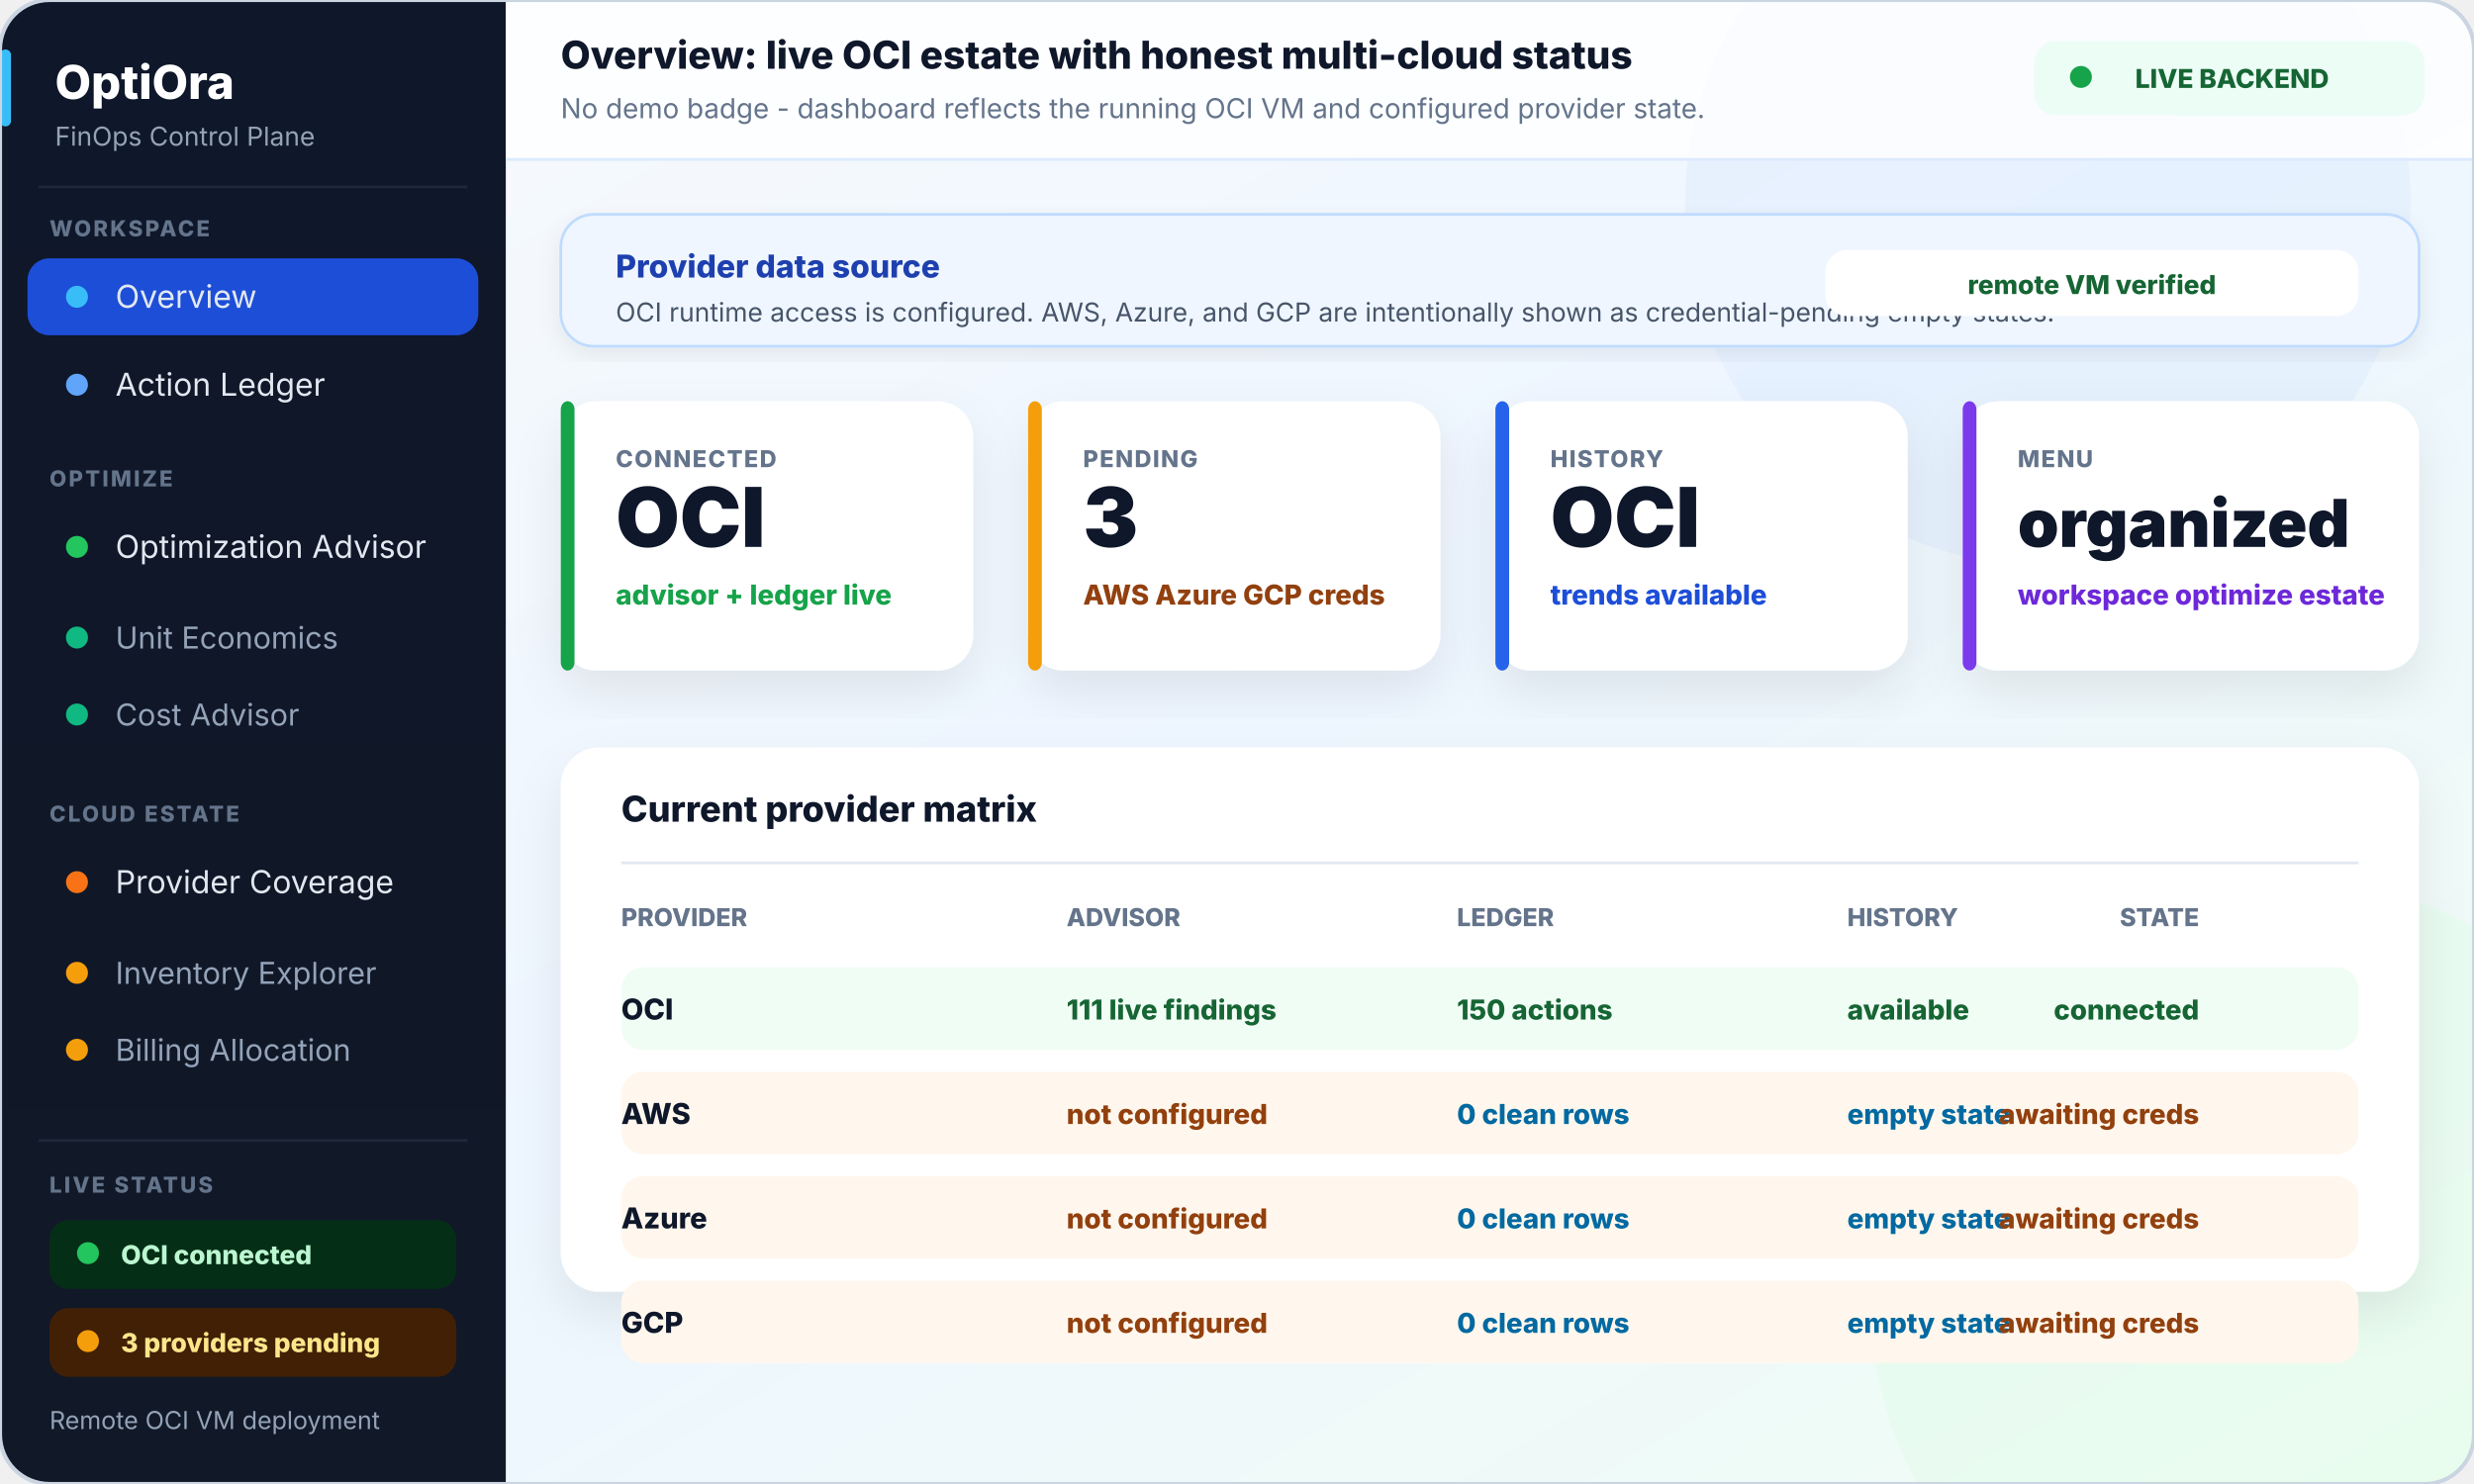
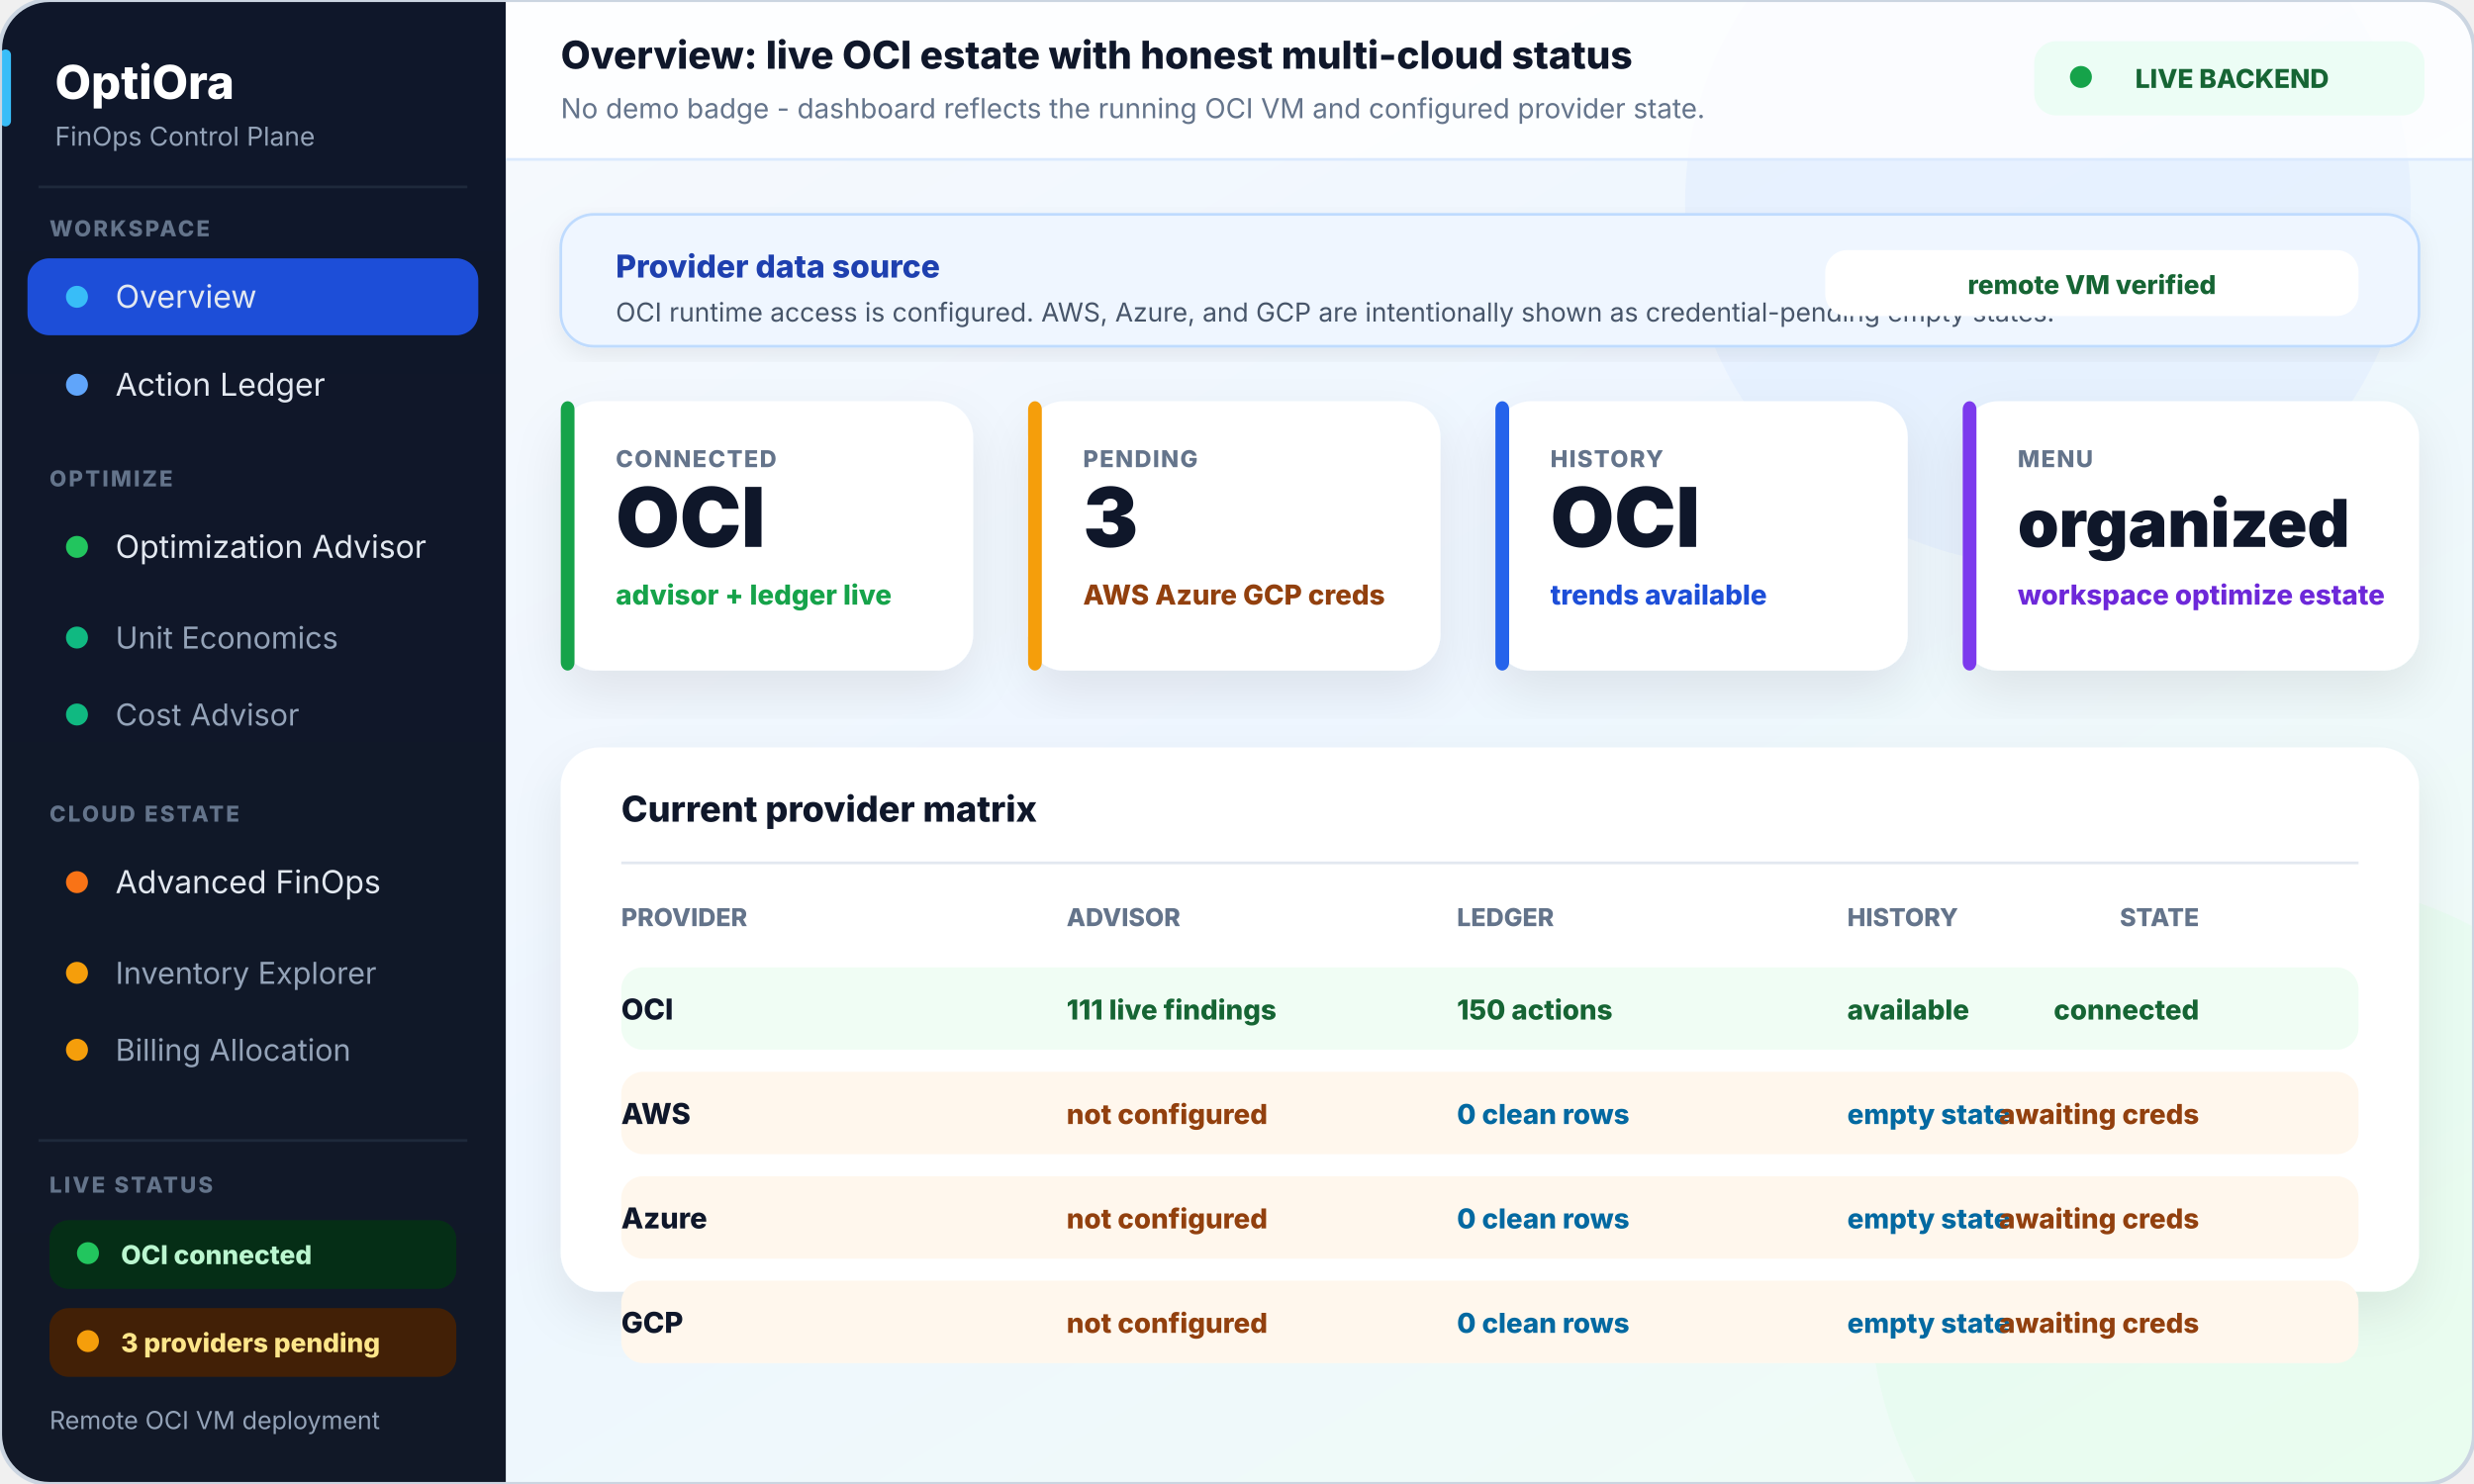
<svg xmlns="http://www.w3.org/2000/svg" viewBox="0 0 900 540" width="900" height="540" role="img" aria-labelledby="title desc">
  <defs>
    <clipPath id="frame">
      <rect width="900" height="540" rx="18" />
    </clipPath>
    <linearGradient id="pageBg" x1="0" y1="0" x2="1" y2="1">
      <stop offset="0%" stop-color="#f8fafc" />
      <stop offset="50%" stop-color="#eef6ff" />
      <stop offset="100%" stop-color="#f0fdf4" />
    </linearGradient>
    <linearGradient id="sidebarBg" x1="0" y1="0" x2="0" y2="1">
      <stop offset="0%" stop-color="#0f172a" />
      <stop offset="100%" stop-color="#111827" />
    </linearGradient>
    <linearGradient id="blueGrad" x1="0" y1="0" x2="1" y2="1">
      <stop offset="0%" stop-color="#2563eb" />
      <stop offset="100%" stop-color="#38bdf8" />
    </linearGradient>
    <linearGradient id="greenGrad" x1="0" y1="0" x2="1" y2="1">
      <stop offset="0%" stop-color="#059669" />
      <stop offset="100%" stop-color="#22c55e" />
    </linearGradient>
    <linearGradient id="amberGrad" x1="0" y1="0" x2="1" y2="1">
      <stop offset="0%" stop-color="#d97706" />
      <stop offset="100%" stop-color="#fbbf24" />
    </linearGradient>
    <linearGradient id="redGrad" x1="0" y1="0" x2="1" y2="1">
      <stop offset="0%" stop-color="#b91c1c" />
      <stop offset="100%" stop-color="#f97316" />
    </linearGradient>
    <filter id="shadow" x="-18%" y="-18%" width="136%" height="136%">
      <feDropShadow dx="0" dy="8" stdDeviation="9" flood-color="#0f172a" flood-opacity=".08" />
    </filter>
    <filter id="smallShadow" x="-12%" y="-12%" width="124%" height="124%">
      <feDropShadow dx="0" dy="3" stdDeviation="4" flood-color="#0f172a" flood-opacity=".07" />
    </filter>
  </defs>
  <style>
  text { font-family: system-ui,-apple-system,BlinkMacSystemFont,"Segoe UI",sans-serif; }
  .mono { font-family: ui-monospace,"SFMono-Regular",Menlo,Monaco,Consolas,monospace; }
  .screen2,.screen3,.screen4,.nav2,.nav3,.nav4 { opacity:0; }
  .screen1,.nav1 { animation: show1 24s linear infinite; }
  .screen2,.nav2 { animation: show2 24s linear infinite; }
  .screen3,.nav3 { animation: show3 24s linear infinite; }
  .screen4,.nav4 { animation: show4 24s linear infinite; }
  .pulse { animation: pulse 2.2s ease-in-out infinite; }
  .flow1 { animation: flow 2.8s ease-in-out infinite; }
  .flow2 { animation: flow 2.8s ease-in-out .8s infinite; }
  .flow3 { animation: flow 2.8s ease-in-out 1.6s infinite; }
  .barGrow { transform-origin:left center; animation: barGrow 3s ease-in-out infinite; }
  @keyframes show1 { 0%,22%{opacity:1} 25%,100%{opacity:0} }
  @keyframes show2 { 0%,25%{opacity:0} 28%,47%{opacity:1} 50%,100%{opacity:0} }
  @keyframes show3 { 0%,50%{opacity:0} 53%,72%{opacity:1} 75%,100%{opacity:0} }
  @keyframes show4 { 0%,75%{opacity:0} 78%,97%{opacity:1} 100%{opacity:0} }
  @keyframes pulse { 0%,100%{opacity:1} 50%{opacity:.35} }
  @keyframes flow { 0%{transform:translateX(0);opacity:.15} 45%{opacity:1} 100%{transform:translateX(64px);opacity:.15} }
  @keyframes barGrow { 0%,100%{transform:scaleX(.82)} 50%{transform:scaleX(1)} }
  @media (prefers-reduced-motion: reduce) {
    .screen1,.nav1 { opacity:1; animation:none; }
    .screen2,.screen3,.screen4,.nav2,.nav3,.nav4 { opacity:0; animation:none; }
    .pulse,.flow1,.flow2,.flow3,.barGrow { animation:none; }
  }
</style>
  <g clip-path="url(#frame)">
    <rect width="900" height="540" fill="url(#pageBg)" />
    <circle cx="745" cy="74" r="132" fill="#dbeafe" fill-opacity=".42" />
    <circle cx="830" cy="470" r="150" fill="#dcfce7" fill-opacity=".34" />
    <rect width="184" height="540" fill="url(#sidebarBg)" />
    <rect x="0" y="18" width="4" height="28" rx="2" fill="#38bdf8" />
    <text x="20" y="36" fill="#fff" font-size="17" font-weight="800">OptiOra</text>
    <text x="20" y="53" fill="#94a3b8" font-size="9.5">FinOps Control Plane</text>
    <line x1="14" y1="68" x2="170" y2="68" stroke="#1e293b" />
    <text x="18" y="86" fill="#64748b" font-size="8" font-weight="800" letter-spacing=".8">WORKSPACE</text>
    <rect class="nav1" x="10" y="94" width="164" height="28" rx="8" fill="#1d4ed8" />
    <circle cx="28" cy="108" r="4" fill="#38bdf8" />
    <text x="42" y="112" fill="#e2e8f0" font-size="11.5">Overview</text>
    <rect class="nav3" x="10" y="126" width="164" height="28" rx="8" fill="#1d4ed8" />
    <circle cx="28" cy="140" r="4" fill="#60a5fa" />
    <text x="42" y="144" fill="#e2e8f0" font-size="11.5">Action Ledger</text>
    <text x="18" y="177" fill="#64748b" font-size="8" font-weight="800" letter-spacing=".8">OPTIMIZE</text>
    <rect class="nav2" x="10" y="185" width="164" height="28" rx="8" fill="#059669" />
    <circle cx="28" cy="199" r="4" fill="#22c55e" />
    <text x="42" y="203" fill="#e2e8f0" font-size="11.5">Optimization Advisor</text>
    <circle cx="28" cy="232" r="4" fill="#10b981" />
    <text x="42" y="236" fill="#94a3b8" font-size="11">Unit Economics</text>
    <circle cx="28" cy="260" r="4" fill="#10b981" />
    <text x="42" y="264" fill="#94a3b8" font-size="11">Cost Advisor</text>
    <text x="18" y="299" fill="#64748b" font-size="8" font-weight="800" letter-spacing=".8">CLOUD ESTATE</text>
    <rect class="nav4" x="10" y="307" width="164" height="28" rx="8" fill="#b45309" />
    <circle cx="28" cy="321" r="4" fill="#f97316" />
-     <text x="42" y="325" fill="#e2e8f0" font-size="11.5">Provider Coverage</text>
+     <text x="42" y="325" fill="#e2e8f0" font-size="11.5">Advanced FinOps</text>
    <circle cx="28" cy="354" r="4" fill="#f59e0b" />
    <text x="42" y="358" fill="#94a3b8" font-size="11">Inventory Explorer</text>
    <circle cx="28" cy="382" r="4" fill="#f59e0b" />
    <text x="42" y="386" fill="#94a3b8" font-size="11">Billing Allocation</text>
    <line x1="14" y1="415" x2="170" y2="415" stroke="#1e293b" />
    <text x="18" y="434" fill="#64748b" font-size="8" font-weight="800" letter-spacing=".8">LIVE STATUS</text>
    <rect x="18" y="444" width="148" height="25" rx="7" fill="#052e16" />
    <circle cx="32" cy="456" r="4" fill="#22c55e" class="pulse" />
    <text x="44" y="460" fill="#bbf7d0" font-size="9.5" font-weight="800">OCI connected</text>
    <rect x="18" y="476" width="148" height="25" rx="7" fill="#422006" />
    <circle cx="32" cy="488" r="4" fill="#f59e0b" />
    <text x="44" y="492" fill="#fde68a" font-size="9.5" font-weight="800">3 providers pending</text>
    <text x="18" y="520" fill="#94a3b8" font-size="9">Remote OCI VM deployment</text>
    <rect x="184" y="0" width="716" height="58" fill="#ffffff" fill-opacity=".82" />
    <line x1="184" y1="58" x2="900" y2="58" stroke="#dbeafe" />
    <text class="screen1" x="204" y="25" fill="#0f172a" font-size="14" font-weight="800">Overview: live OCI estate with honest multi-cloud status</text>
    <text class="screen2" x="204" y="25" fill="#0f172a" font-size="14" font-weight="800">Optimization Advisor: provider findings loaded by default</text>
    <text class="screen3" x="204" y="25" fill="#0f172a" font-size="14" font-weight="800">Action Ledger: lifecycle, variance, owner follow-through</text>
-     <text class="screen4" x="204" y="25" fill="#0f172a" font-size="14" font-weight="800">Historical data: OCI trends live, other providers gated by credentials</text>
+     <text class="screen4" x="204" y="25" fill="#0f172a" font-size="14" font-weight="800">Advanced FinOps: decision-grade ranking plus authenticated advisor context</text>
    <text class="screen1" x="204" y="43" fill="#64748b" font-size="10">No demo badge - dashboard reflects the running OCI VM and configured provider state.</text>
    <text class="screen2" x="204" y="43" fill="#64748b" font-size="10">111 advisor findings, $13.2K/mo advisor savings, 285 unattached volumes.</text>
    <text class="screen3" x="204" y="43" fill="#64748b" font-size="10">150 ledger actions, $284.4K/mo planned savings, realized savings tracked separately.</text>
-     <text class="screen4" x="204" y="43" fill="#64748b" font-size="10">AWS, Azure, and GCP remain clean empty states until credentials are configured.</text>
+     <text class="screen4" x="204" y="43" fill="#64748b" font-size="10">Advisor Conversation now carries the browser session into backend telemetry calls.</text>
    <rect x="740" y="15" width="142" height="27" rx="8" fill="#ecfdf5" />
    <circle cx="757" cy="28" r="4" fill="#16a34a" class="pulse" />
    <text x="812" y="32" fill="#166534" font-size="9.5" font-weight="800" text-anchor="middle">LIVE BACKEND</text>
    <g class="screen1">
      <rect x="204" y="78" width="676" height="48" rx="12" fill="#eff6ff" stroke="#bfdbfe" filter="url(#smallShadow)" />
      <text x="224" y="101" fill="#1e40af" font-size="11.5" font-weight="800">Provider data source</text>
      <text x="224" y="117" fill="#475569" font-size="9.5">OCI runtime access is configured. AWS, Azure, and GCP are intentionally shown as credential-pending empty states.</text>
      <rect x="664" y="91" width="194" height="24" rx="8" fill="#ffffff" />
      <text x="761" y="107" fill="#166534" font-size="9.5" font-weight="800" text-anchor="middle">remote VM verified</text>
      <rect x="204" y="146" width="150" height="98" rx="13" fill="#ffffff" filter="url(#shadow)" />
      <rect x="204" y="146" width="5" height="98" rx="3" fill="#16a34a" />
      <text x="224" y="170" fill="#64748b" font-size="8.5" font-weight="800" letter-spacing=".5">CONNECTED</text>
      <text x="224" y="199" fill="#0f172a" font-size="30" font-weight="900">OCI</text>
      <text x="224" y="220" fill="#16a34a" font-size="10" font-weight="800">advisor + ledger live</text>
      <rect x="374" y="146" width="150" height="98" rx="13" fill="#ffffff" filter="url(#shadow)" />
      <rect x="374" y="146" width="5" height="98" rx="3" fill="#f59e0b" />
      <text x="394" y="170" fill="#64748b" font-size="8.5" font-weight="800" letter-spacing=".5">PENDING</text>
      <text x="394" y="199" fill="#0f172a" font-size="30" font-weight="900">3</text>
      <text x="394" y="220" fill="#92400e" font-size="10" font-weight="800">AWS Azure GCP creds</text>
      <rect x="544" y="146" width="150" height="98" rx="13" fill="#ffffff" filter="url(#shadow)" />
      <rect x="544" y="146" width="5" height="98" rx="3" fill="#2563eb" />
      <text x="564" y="170" fill="#64748b" font-size="8.5" font-weight="800" letter-spacing=".5">HISTORY</text>
      <text x="564" y="199" fill="#0f172a" font-size="30" font-weight="900">OCI</text>
      <text x="564" y="220" fill="#1d4ed8" font-size="10" font-weight="800">trends available</text>
      <rect x="714" y="146" width="166" height="98" rx="13" fill="#ffffff" filter="url(#shadow)" />
      <rect x="714" y="146" width="5" height="98" rx="3" fill="#7c3aed" />
      <text x="734" y="170" fill="#64748b" font-size="8.5" font-weight="800" letter-spacing=".5">MENU</text>
      <text x="734" y="199" fill="#0f172a" font-size="24" font-weight="900">organized</text>
      <text x="734" y="220" fill="#6d28d9" font-size="10" font-weight="800">workspace optimize estate</text>
      <rect x="204" y="272" width="676" height="198" rx="14" fill="#ffffff" filter="url(#shadow)" />
      <text x="226" y="299" fill="#0f172a" font-size="13" font-weight="800">Current provider matrix</text>
      <line x1="226" y1="314" x2="858" y2="314" stroke="#e2e8f0" />
      <text x="226" y="337" fill="#64748b" font-size="9" font-weight="800">PROVIDER</text>
      <text x="388" y="337" fill="#64748b" font-size="9" font-weight="800">ADVISOR</text>
      <text x="530" y="337" fill="#64748b" font-size="9" font-weight="800">LEDGER</text>
      <text x="672" y="337" fill="#64748b" font-size="9" font-weight="800">HISTORY</text>
      <text x="800" y="337" fill="#64748b" font-size="9" font-weight="800" text-anchor="end">STATE</text>
      <g>
        <rect x="226" y="352" width="632" height="30" rx="8" fill="#f0fdf4" />
        <text x="226" y="371" fill="#0f172a" font-size="10.5" font-weight="800">OCI</text>
        <text x="388" y="371" fill="#166534" font-size="10" font-weight="800">111 live findings</text>
        <text x="530" y="371" fill="#166534" font-size="10" font-weight="800">150 actions</text>
        <text x="672" y="371" fill="#166534" font-size="10" font-weight="800">available</text>
        <text x="800" y="371" fill="#166534" font-size="10" font-weight="800" text-anchor="end">connected</text>
      </g>
      <g fill="#fff7ed">
        <rect x="226" y="390" width="632" height="30" rx="8" />
        <rect x="226" y="428" width="632" height="30" rx="8" />
        <rect x="226" y="466" width="632" height="30" rx="8" />
      </g>
      <text x="226" y="409" fill="#0f172a" font-size="10.5" font-weight="800">AWS</text>
      <text x="226" y="447" fill="#0f172a" font-size="10.5" font-weight="800">Azure</text>
      <text x="226" y="485" fill="#0f172a" font-size="10.5" font-weight="800">GCP</text>
      <text x="388" y="409" fill="#92400e" font-size="10" font-weight="800">not configured</text>
      <text x="388" y="447" fill="#92400e" font-size="10" font-weight="800">not configured</text>
      <text x="388" y="485" fill="#92400e" font-size="10" font-weight="800">not configured</text>
      <text x="530" y="409" fill="#0369a1" font-size="10" font-weight="800">0 clean rows</text>
      <text x="530" y="447" fill="#0369a1" font-size="10" font-weight="800">0 clean rows</text>
      <text x="530" y="485" fill="#0369a1" font-size="10" font-weight="800">0 clean rows</text>
      <text x="672" y="409" fill="#0369a1" font-size="10" font-weight="800">empty state</text>
      <text x="672" y="447" fill="#0369a1" font-size="10" font-weight="800">empty state</text>
      <text x="672" y="485" fill="#0369a1" font-size="10" font-weight="800">empty state</text>
      <text x="800" y="409" fill="#92400e" font-size="10" font-weight="800" text-anchor="end">awaiting creds</text>
      <text x="800" y="447" fill="#92400e" font-size="10" font-weight="800" text-anchor="end">awaiting creds</text>
      <text x="800" y="485" fill="#92400e" font-size="10" font-weight="800" text-anchor="end">awaiting creds</text>
    </g>
    <g class="screen2">
      <rect x="204" y="78" width="676" height="42" rx="12" fill="#ecfdf5" stroke="#a7f3d0" filter="url(#smallShadow)" />
      <circle cx="224" cy="99" r="5" fill="#16a34a" class="pulse" />
      <text x="240" y="103" fill="#166534" font-size="11" font-weight="800">Provider Advisor loaded by default from live provider scan</text>
      <text x="586" y="103" fill="#047857" font-size="9.5" font-weight="700">/dashboard/rightsizing?provider=oci</text>
      <rect x="204" y="142" width="156" height="104" rx="13" fill="#ffffff" filter="url(#shadow)" />
      <rect x="222" y="160" width="38" height="38" rx="10" fill="#dbeafe" />
      <text x="241" y="185" fill="#1d4ed8" font-size="22" font-weight="900" text-anchor="middle">111</text>
      <text x="222" y="217" fill="#0f172a" font-size="12" font-weight="800">Advisor findings</text>
      <text x="222" y="233" fill="#64748b" font-size="9.5">854 resources represented</text>
      <rect x="378" y="142" width="156" height="104" rx="13" fill="#ffffff" filter="url(#shadow)" />
      <rect x="396" y="160" width="38" height="38" rx="10" fill="#dcfce7" />
      <text x="415" y="185" fill="#166534" font-size="16" font-weight="900" text-anchor="middle">$</text>
      <text x="396" y="217" fill="#0f172a" font-size="20" font-weight="900">$13.2K</text>
      <text x="396" y="233" fill="#64748b" font-size="9.5">advisor savings per month</text>
      <rect x="552" y="142" width="156" height="104" rx="13" fill="#ffffff" filter="url(#shadow)" />
      <rect x="570" y="160" width="38" height="38" rx="10" fill="#fee2e2" />
      <text x="589" y="185" fill="#dc2626" font-size="21" font-weight="900" text-anchor="middle">57</text>
      <text x="570" y="217" fill="#0f172a" font-size="12" font-weight="800">Storage cleanup</text>
      <text x="570" y="233" fill="#64748b" font-size="9.5">$5.8K/mo opportunity</text>
      <rect x="724" y="142" width="156" height="104" rx="13" fill="#ffffff" filter="url(#shadow)" />
      <rect x="742" y="160" width="38" height="38" rx="10" fill="#fef3c7" />
      <text x="761" y="185" fill="#b45309" font-size="21" font-weight="900" text-anchor="middle">285</text>
      <text x="742" y="217" fill="#0f172a" font-size="12" font-weight="800">Unattached volumes</text>
      <text x="742" y="233" fill="#64748b" font-size="9.5">block, boot, disk cleanup</text>
      <rect x="204" y="274" width="676" height="220" rx="14" fill="#ffffff" filter="url(#shadow)" />
      <text x="226" y="302" fill="#0f172a" font-size="13" font-weight="800">Provider-native findings table</text>
      <text x="226" y="318" fill="#64748b" font-size="9.5">Live OCI rows replace the old empty panel.</text>
      <line x1="226" y1="334" x2="858" y2="334" stroke="#e2e8f0" />
      <text x="226" y="356" fill="#64748b" font-size="8.8" font-weight="800">RECOMMENDATION</text>
      <text x="548" y="356" fill="#64748b" font-size="8.8" font-weight="800">CATEGORY</text>
      <text x="662" y="356" fill="#64748b" font-size="8.8" font-weight="800">SAVINGS</text>
      <text x="790" y="356" fill="#64748b" font-size="8.8" font-weight="800">STATUS</text>
      <rect x="226" y="370" width="632" height="36" rx="9" fill="#f8fafc" />
      <text x="240" y="391" fill="#0f172a" font-size="10.5" font-weight="800">Right-size flexible shapes using observed utilization</text>
      <text x="240" y="402" fill="#64748b" font-size="8.2">live provider recommendations</text>
      <rect x="548" y="379" width="70" height="18" rx="6" fill="#dbeafe" />
      <text x="583" y="392" fill="#1d4ed8" font-size="8.5" font-weight="800" text-anchor="middle">Compute</text>
      <text x="662" y="392" fill="#166534" font-size="10.5" font-weight="900">$7,270</text>
      <rect x="790" y="379" width="54" height="18" rx="6" fill="#dcfce7" />
      <text x="817" y="392" fill="#166534" font-size="8.5" font-weight="800" text-anchor="middle">Active</text>
      <rect x="226" y="416" width="632" height="36" rx="9" fill="#f8fafc" />
      <text x="240" y="437" fill="#0f172a" font-size="10.5" font-weight="800">Delete unattached storage resources</text>
      <text x="240" y="448" fill="#64748b" font-size="8.2">live provider recommendations</text>
      <rect x="548" y="425" width="70" height="18" rx="6" fill="#fee2e2" />
      <text x="583" y="438" fill="#b91c1c" font-size="8.5" font-weight="800" text-anchor="middle">Storage</text>
      <text x="662" y="438" fill="#166534" font-size="10.5" font-weight="900">$2,644</text>
      <rect x="790" y="425" width="54" height="18" rx="6" fill="#dcfce7" />
      <text x="817" y="438" fill="#166534" font-size="8.5" font-weight="800" text-anchor="middle">Active</text>
      <rect x="226" y="462" width="632" height="20" rx="7" fill="#eff6ff" />
      <text x="542" y="476" fill="#1d4ed8" font-size="9" font-weight="800" text-anchor="middle">AWS, Azure, and GCP populate here after credentials are configured</text>
    </g>
    <g class="screen3">
      <rect x="204" y="78" width="676" height="42" rx="12" fill="#eff6ff" stroke="#bfdbfe" filter="url(#smallShadow)" />
      <text x="224" y="103" fill="#1e40af" font-size="11" font-weight="800">Action Ledger is now lifecycle-first: planned, realized, variance, owner, and evidence.</text>
      <circle class="flow1" cx="780" cy="99" r="4" fill="#2563eb" />
      <circle class="flow2" cx="806" cy="99" r="4" fill="#22c55e" />
      <circle class="flow3" cx="832" cy="99" r="4" fill="#f59e0b" />
      <rect x="204" y="144" width="158" height="100" rx="13" fill="#ffffff" filter="url(#shadow)" />
      <text x="224" y="169" fill="#64748b" font-size="8.5" font-weight="800">LEDGER ACTIONS</text>
      <text x="224" y="201" fill="#0f172a" font-size="31" font-weight="900">150</text>
      <text x="224" y="224" fill="#1d4ed8" font-size="10" font-weight="800">open execution queue</text>
      <rect x="384" y="144" width="158" height="100" rx="13" fill="#ffffff" filter="url(#shadow)" />
      <text x="404" y="169" fill="#64748b" font-size="8.5" font-weight="800">PLANNED SAVINGS</text>
      <text x="404" y="201" fill="#0f172a" font-size="26" font-weight="900">$284.4K</text>
      <text x="404" y="224" fill="#166534" font-size="10" font-weight="800">per month</text>
      <rect x="564" y="144" width="158" height="100" rx="13" fill="#ffffff" filter="url(#shadow)" />
      <text x="584" y="169" fill="#64748b" font-size="8.5" font-weight="800">REALIZED</text>
      <text x="584" y="201" fill="#0f172a" font-size="26" font-weight="900">$0.00</text>
      <text x="584" y="224" fill="#92400e" font-size="10" font-weight="800">awaiting completion</text>
      <rect x="744" y="144" width="136" height="100" rx="13" fill="#ffffff" filter="url(#shadow)" />
      <text x="764" y="169" fill="#64748b" font-size="8.5" font-weight="800">VARIANCE</text>
      <text x="764" y="201" fill="#0f172a" font-size="25" font-weight="900">-$284K</text>
      <text x="764" y="224" fill="#b45309" font-size="10" font-weight="800">planned less realized</text>
      <rect x="204" y="274" width="676" height="218" rx="14" fill="#ffffff" filter="url(#shadow)" />
      <text x="226" y="302" fill="#0f172a" font-size="13" font-weight="800">Execution ledger rows</text>
      <line x1="226" y1="318" x2="858" y2="318" stroke="#e2e8f0" />
      <text x="226" y="340" fill="#64748b" font-size="8.7" font-weight="800">ACTION</text>
      <text x="508" y="340" fill="#64748b" font-size="8.7" font-weight="800">STATUS</text>
      <text x="626" y="340" fill="#64748b" font-size="8.7" font-weight="800">OWNER</text>
      <text x="748" y="340" fill="#64748b" font-size="8.7" font-weight="800">PLANNED</text>
      <rect x="226" y="354" width="632" height="36" rx="9" fill="#f8fafc" />
      <text x="240" y="375" fill="#0f172a" font-size="10.2" font-weight="800">OCI Compute service opportunity</text>
      <text x="240" y="386" fill="#64748b" font-size="8.2">source: live provider recommendations</text>
      <rect x="508" y="363" width="58" height="18" rx="6" fill="#fef3c7" />
      <text x="537" y="376" fill="#92400e" font-size="8.5" font-weight="800" text-anchor="middle">open</text>
      <text x="626" y="376" fill="#475569" font-size="9.5">Unassigned</text>
      <text x="748" y="376" fill="#166534" font-size="10.5" font-weight="900">$7,270</text>
      <rect x="226" y="402" width="632" height="36" rx="9" fill="#f8fafc" />
      <text x="240" y="423" fill="#0f172a" font-size="10.2" font-weight="800">Storage cleanup finding</text>
      <text x="240" y="434" fill="#64748b" font-size="8.2">source: lifecycle ledger</text>
      <rect x="508" y="411" width="58" height="18" rx="6" fill="#dbeafe" />
      <text x="537" y="424" fill="#1d4ed8" font-size="8.5" font-weight="800" text-anchor="middle">planned</text>
      <text x="626" y="424" fill="#475569" font-size="9.5">Unassigned</text>
      <text x="748" y="424" fill="#166534" font-size="10.5" font-weight="900">$2,644</text>
      <rect x="226" y="454" width="632" height="20" rx="7" fill="#ecfdf5" />
      <text x="542" y="468" fill="#166534" font-size="9" font-weight="800" text-anchor="middle">Empty VM-candidate widget removed - ledger stays focused on lifecycle data</text>
    </g>
    <g class="screen4">
      <rect x="204" y="78" width="676" height="42" rx="12" fill="#fff7ed" stroke="#fed7aa" filter="url(#smallShadow)" />
-       <text x="224" y="103" fill="#92400e" font-size="11" font-weight="800">Historical and provider trend views distinguish real OCI data from credential-pending providers.</text>
-       <rect x="204" y="144" width="326" height="140" rx="14" fill="#ffffff" filter="url(#shadow)" />
-       <text x="226" y="171" fill="#0f172a" font-size="13" font-weight="800">Historical trends</text>
-       <text x="226" y="189" fill="#64748b" font-size="9.5">Provider-aware current state</text>
-       <line x1="226" y1="214" x2="500" y2="214" stroke="#e2e8f0" />
-       <text x="226" y="238" fill="#475569" font-size="10">OCI</text>
-       <rect class="barGrow" x="298" y="226" width="172" height="18" rx="7" fill="url(#greenGrad)" />
-       <text x="384" y="239" fill="#fff" font-size="8.5" font-weight="800" text-anchor="middle">live trend rows</text>
-       <text x="226" y="264" fill="#475569" font-size="10">AWS/Azure/GCP</text>
-       <rect x="342" y="252" width="128" height="18" rx="7" fill="#e0f2fe" />
-       <text x="406" y="265" fill="#0369a1" font-size="8.5" font-weight="800" text-anchor="middle">clean empty states</text>
-       <rect x="554" y="144" width="326" height="140" rx="14" fill="#ffffff" filter="url(#shadow)" />
-       <text x="576" y="171" fill="#0f172a" font-size="13" font-weight="800">Lifecycle automation</text>
-       <text x="576" y="189" fill="#64748b" font-size="9.5">Hot DB plus archive retention path</text>
-       <rect x="576" y="216" width="92" height="42" rx="10" fill="#eff6ff" />
-       <text x="622" y="239" fill="#1d4ed8" font-size="10" font-weight="900" text-anchor="middle">hot DB</text>
-       <text x="622" y="252" fill="#64748b" font-size="8" text-anchor="middle">3 months</text>
-       <rect x="694" y="216" width="92" height="42" rx="10" fill="#ecfdf5" />
-       <text x="740" y="239" fill="#166534" font-size="10" font-weight="900" text-anchor="middle">archive</text>
-       <text x="740" y="252" fill="#64748b" font-size="8" text-anchor="middle">365 days</text>
-       <path d="M668 237 C678 237 684 237 694 237" stroke="#94a3b8" stroke-width="2" fill="none" />
-       <circle class="flow1" cx="674" cy="237" r="3" fill="#2563eb" />
-       <rect x="204" y="314" width="676" height="178" rx="14" fill="#ffffff" filter="url(#shadow)" />
-       <text x="226" y="342" fill="#0f172a" font-size="13" font-weight="800">What changed in the product surface</text>
-       <line x1="226" y1="358" x2="858" y2="358" stroke="#e2e8f0" />
-       <rect x="226" y="376" width="190" height="78" rx="12" fill="#f0fdf4" />
-       <text x="246" y="401" fill="#166534" font-size="11" font-weight="900">Provider Advisor</text>
-       <text x="246" y="419" fill="#475569" font-size="9.5">loads live OCI findings</text>
-       <text x="246" y="435" fill="#475569" font-size="9.5">explains unconfigured providers</text>
-       <rect x="454" y="376" width="190" height="78" rx="12" fill="#eff6ff" />
-       <text x="474" y="401" fill="#1d4ed8" font-size="11" font-weight="900">Action Ledger</text>
-       <text x="474" y="419" fill="#475569" font-size="9.5">removed empty VM widget</text>
-       <text x="474" y="435" fill="#475569" font-size="9.5">tracks lifecycle variance</text>
-       <rect x="682" y="376" width="176" height="78" rx="12" fill="#fff7ed" />
-       <text x="702" y="401" fill="#92400e" font-size="11" font-weight="900">Current SVG</text>
-       <text x="702" y="419" fill="#475569" font-size="9.5">no demo state labels</text>
-       <text x="702" y="435" fill="#475569" font-size="9.5">matches remote VM data</text>
+       <text x="224" y="103" fill="#92400e" font-size="11" font-weight="800">Control tower panels now pair tag quality, decision-grade actions, federation, and authenticated advisor chat.</text>
+       <rect x="204" y="144" width="158" height="100" rx="13" fill="#ffffff" filter="url(#shadow)" />
+       <text x="224" y="169" fill="#64748b" font-size="8.5" font-weight="800">TAG QUALITY</text>
+       <text x="224" y="201" fill="#0f172a" font-size="27" font-weight="900">live</text>
+       <text x="224" y="224" fill="#1d4ed8" font-size="10" font-weight="800">team, env, app, cost center</text>
+       <rect x="384" y="144" width="158" height="100" rx="13" fill="#ffffff" filter="url(#shadow)" />
+       <text x="404" y="169" fill="#64748b" font-size="8.5" font-weight="800">DECISION-GRADE</text>
+       <text x="404" y="201" fill="#0f172a" font-size="27" font-weight="900">45s</text>
+       <text x="404" y="224" fill="#166534" font-size="10" font-weight="800">analytics timeout aligned</text>
+       <rect x="564" y="144" width="158" height="100" rx="13" fill="#ffffff" filter="url(#shadow)" />
+       <text x="584" y="169" fill="#64748b" font-size="8.5" font-weight="800">ADVISOR CHAT</text>
+       <text x="584" y="201" fill="#0f172a" font-size="26" font-weight="900">auth</text>
+       <text x="584" y="224" fill="#92400e" font-size="10" font-weight="800">session reaches telemetry</text>
+       <rect x="744" y="144" width="136" height="100" rx="13" fill="#ffffff" filter="url(#shadow)" />
+       <text x="764" y="169" fill="#64748b" font-size="8.5" font-weight="800">FEDERATION</text>
+       <text x="764" y="201" fill="#0f172a" font-size="25" font-weight="900">rollup</text>
+       <text x="764" y="224" fill="#1d4ed8" font-size="10" font-weight="800">multi-account cost tree</text>
+       <rect x="204" y="274" width="676" height="218" rx="14" fill="#ffffff" filter="url(#shadow)" />
+       <text x="226" y="302" fill="#0f172a" font-size="13" font-weight="800">Authenticated advisor telemetry path</text>
+       <line x1="226" y1="318" x2="858" y2="318" stroke="#e2e8f0" />
+       <rect x="226" y="344" width="130" height="48" rx="12" fill="#eff6ff" />
+       <text x="291" y="364" fill="#1d4ed8" font-size="10" font-weight="900" text-anchor="middle">Browser session</text>
+       <text x="291" y="379" fill="#64748b" font-size="8.5" text-anchor="middle">cookie or bearer</text>
+       <path d="M356 368 C376 368 388 368 408 368" stroke="#94a3b8" stroke-width="2" fill="none" />
+       <circle class="flow1" cx="370" cy="368" r="3" fill="#2563eb" />
+       <rect x="408" y="344" width="130" height="48" rx="12" fill="#fff7ed" />
+       <text x="473" y="364" fill="#92400e" font-size="10" font-weight="900" text-anchor="middle">/api/ai/chat</text>
+       <text x="473" y="379" fill="#64748b" font-size="8.5" text-anchor="middle">request-scoped headers</text>
+       <path d="M538 368 C558 368 570 368 590 368" stroke="#94a3b8" stroke-width="2" fill="none" />
+       <circle class="flow2" cx="554" cy="368" r="3" fill="#22c55e" />
+       <rect x="590" y="344" width="130" height="48" rx="12" fill="#ecfdf5" />
+       <text x="655" y="364" fill="#166534" font-size="10" font-weight="900" text-anchor="middle">FastAPI telemetry</text>
+       <text x="655" y="379" fill="#64748b" font-size="8.5" text-anchor="middle">cost, RAG, rightsizing</text>
+       <path d="M720 368 C740 368 752 368 772 368" stroke="#94a3b8" stroke-width="2" fill="none" />
+       <circle class="flow3" cx="738" cy="368" r="3" fill="#f59e0b" />
+       <rect x="772" y="344" width="86" height="48" rx="12" fill="#f8fafc" />
+       <text x="815" y="364" fill="#0f172a" font-size="10" font-weight="900" text-anchor="middle">Answer</text>
+       <text x="815" y="379" fill="#64748b" font-size="8.5" text-anchor="middle">grounded</text>
+       <rect x="226" y="420" width="190" height="50" rx="12" fill="#f0fdf4" />
+       <text x="246" y="443" fill="#166534" font-size="11" font-weight="900">Decision ranking</text>
+       <text x="246" y="459" fill="#475569" font-size="9.5">no early 10s aborts</text>
+       <rect x="454" y="420" width="190" height="50" rx="12" fill="#eff6ff" />
+       <text x="474" y="443" fill="#1d4ed8" font-size="11" font-weight="900">Advisor Conversation</text>
+       <text x="474" y="459" fill="#475569" font-size="9.5">uses signed session context</text>
+       <rect x="682" y="420" width="176" height="50" rx="12" fill="#fff7ed" />
+       <text x="702" y="443" fill="#92400e" font-size="11" font-weight="900">README animation</text>
+       <text x="702" y="459" fill="#475569" font-size="9.5">reflects latest wiring</text>
    </g>
  </g>
  <rect width="900" height="540" rx="18" fill="none" stroke="#cbd5e1" stroke-width="1.5" />
</svg>
